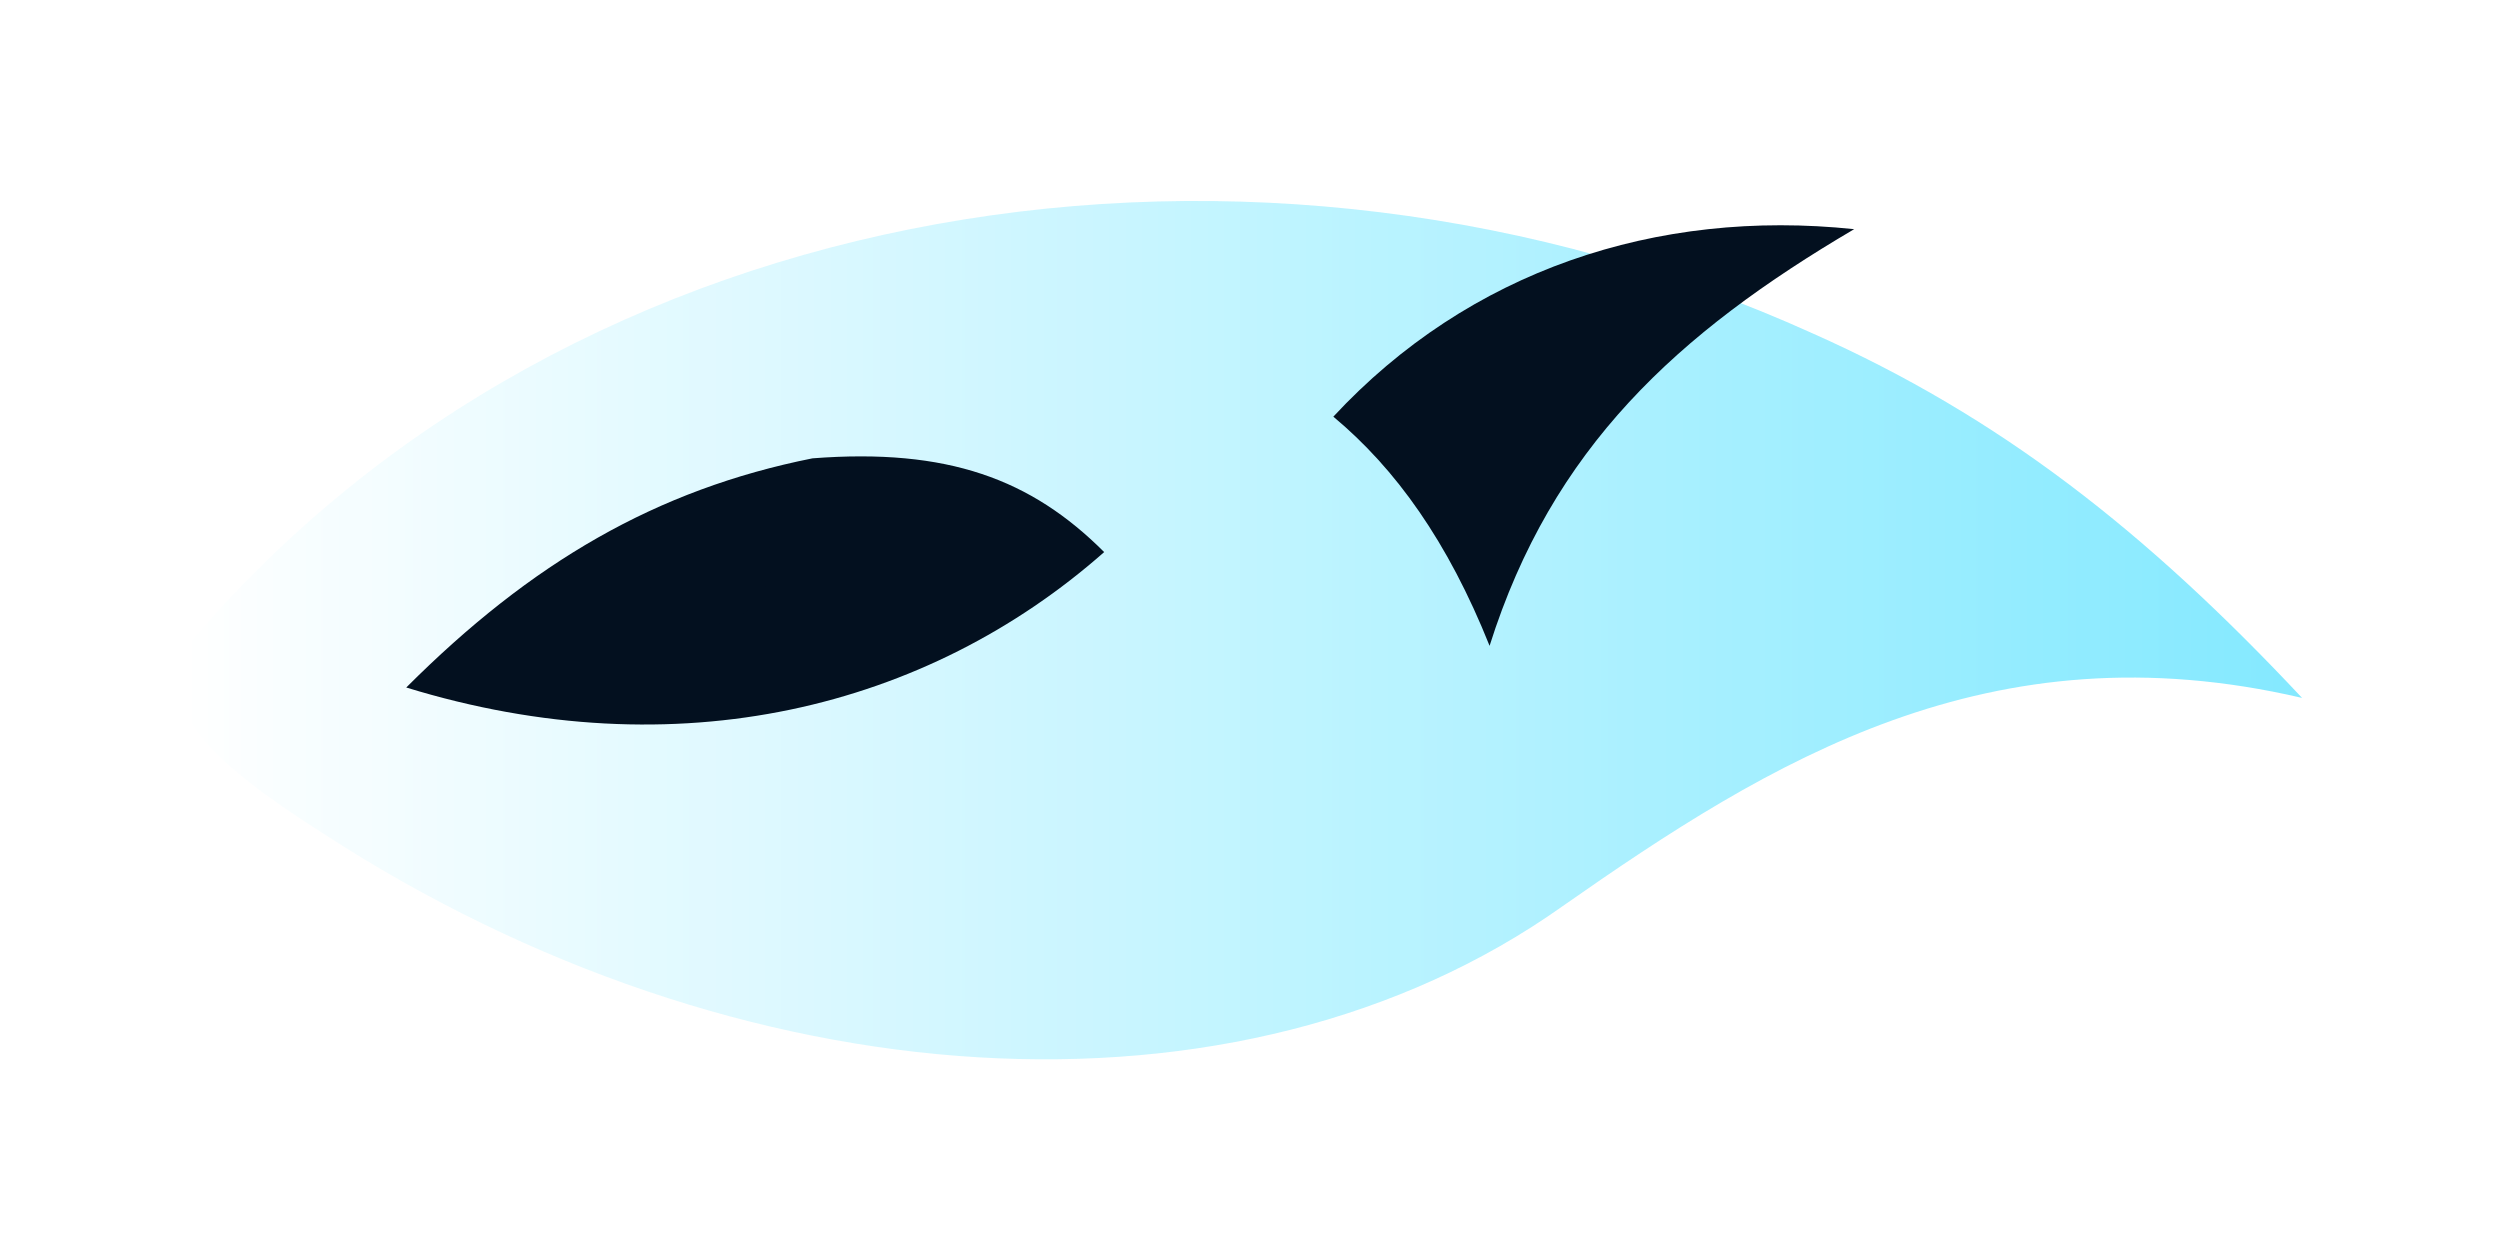
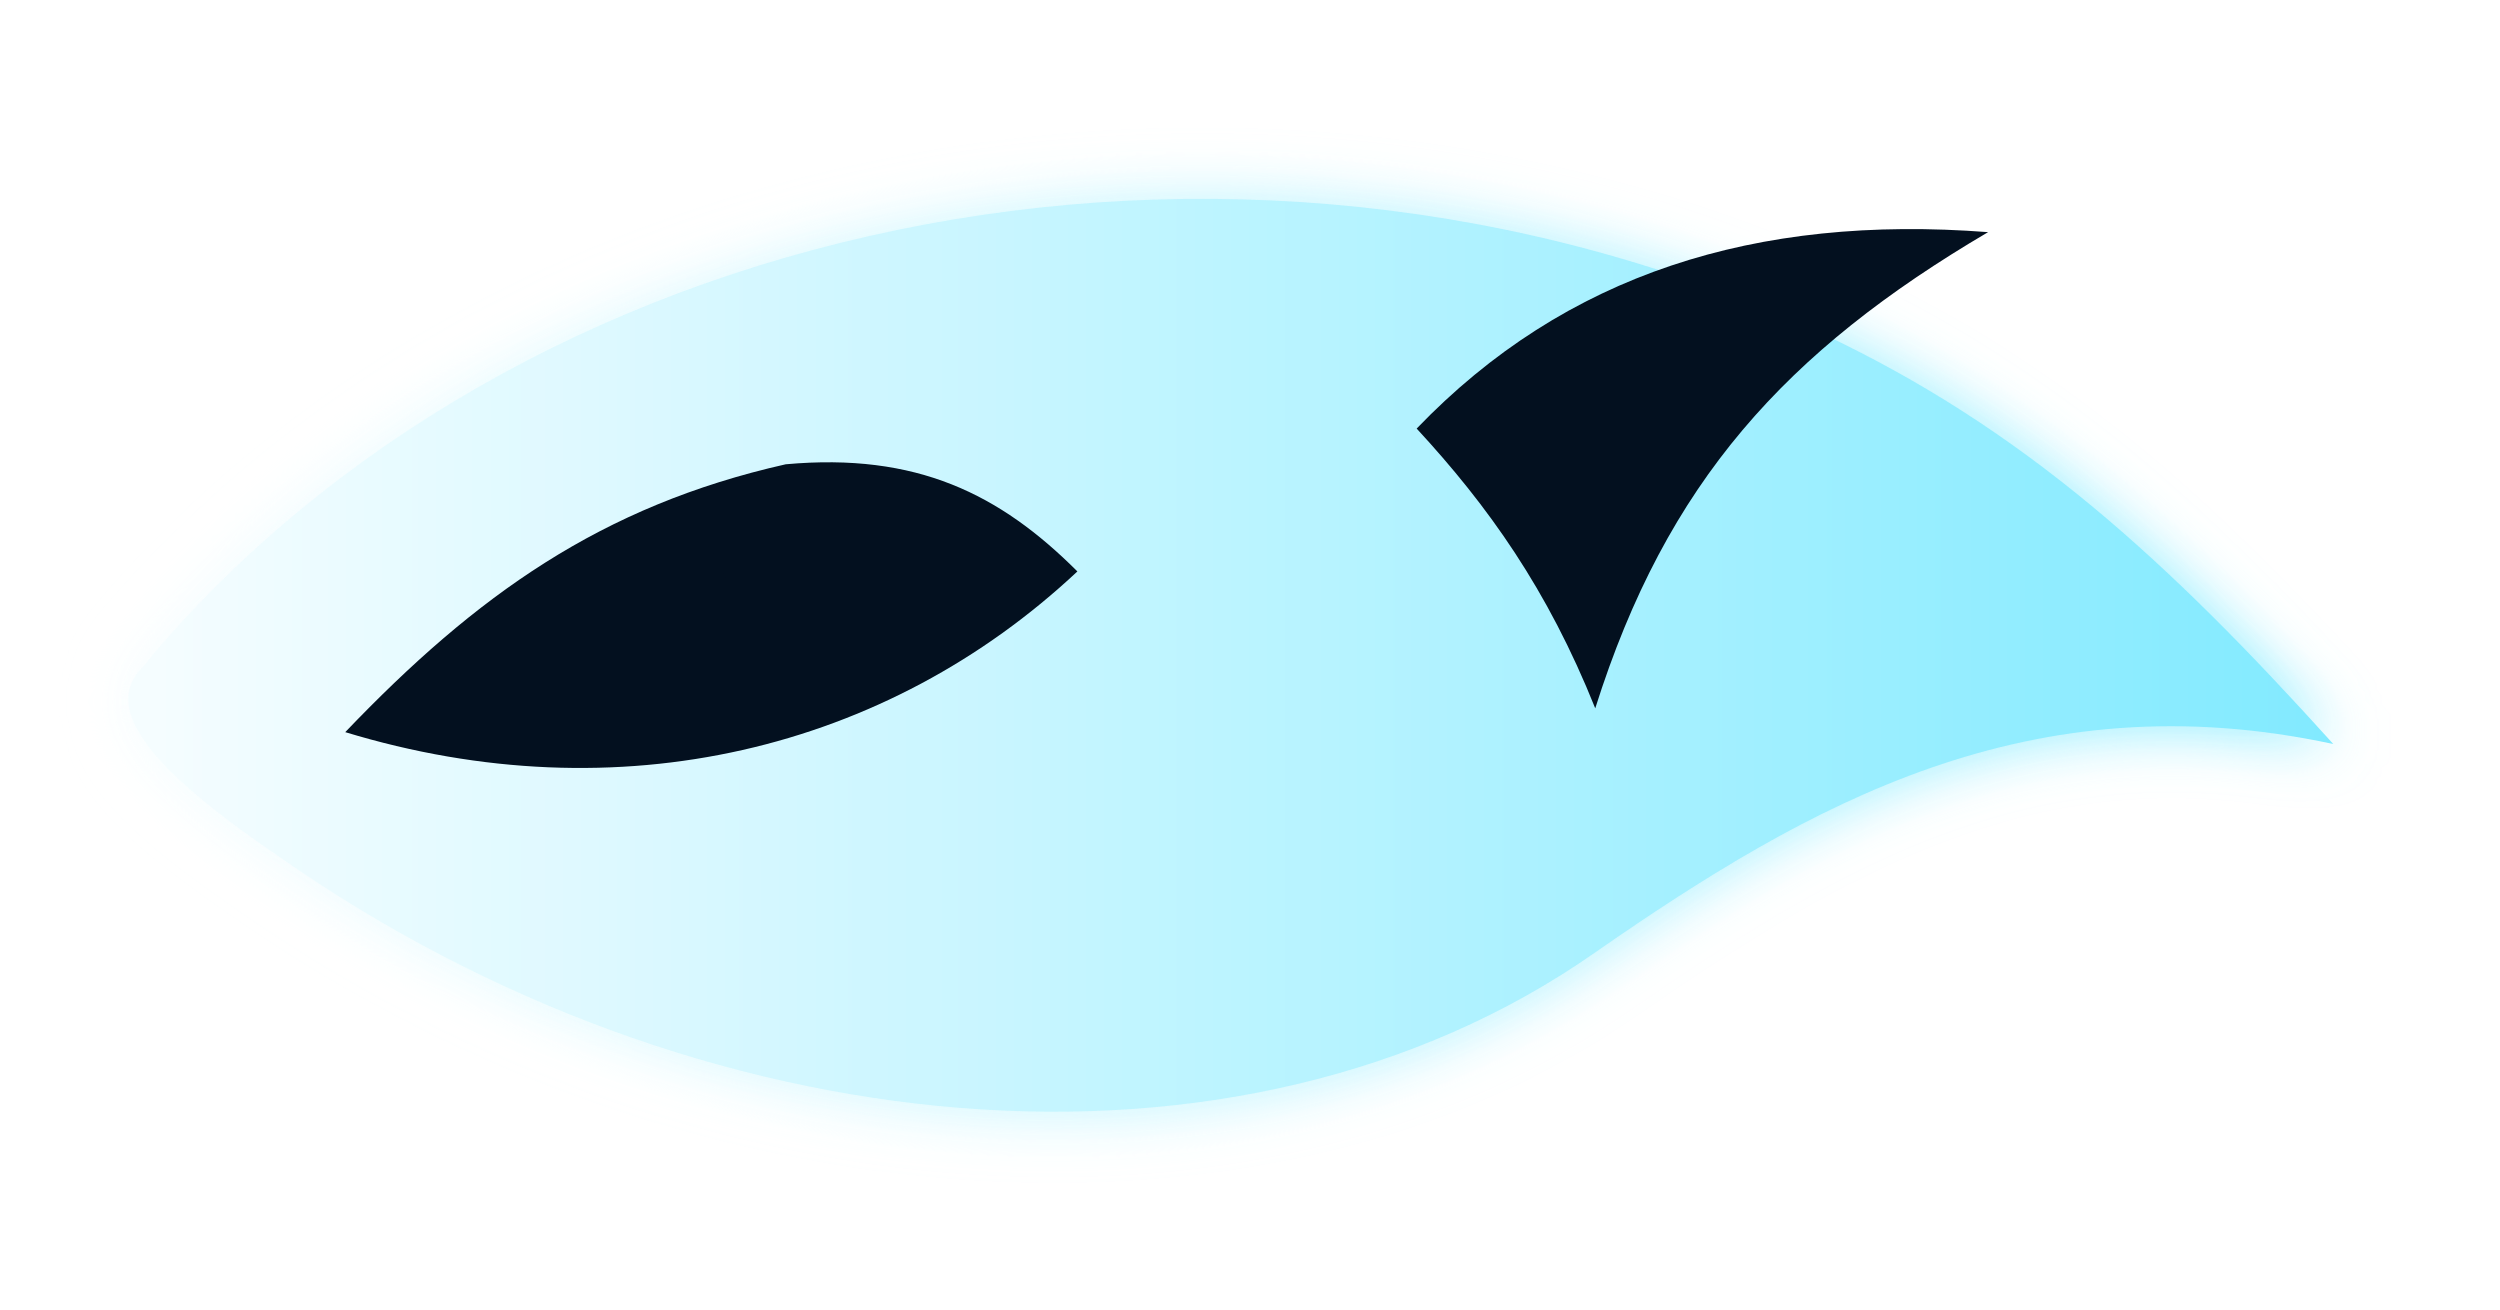
- <svg xmlns="http://www.w3.org/2000/svg" viewBox="0 0 240 120">
+ <svg xmlns="http://www.w3.org/2000/svg" viewBox="0 0 420 220">
  <defs>
-     <linearGradient id="g" x1="0" x2="1">
-       <stop stop-color="#fff" />
-       <stop offset="1" stop-color="#7ee8ff" />
+     <linearGradient id="b" x1="0" x2="1">
+       <stop stop-color="#f5fdff" />
+       <stop offset="1" stop-color="#7ce9ff" />
    </linearGradient>
+     <filter id="glow">
+       <feGaussianBlur stdDeviation="5" result="b" />
+       <feMerge>
+         <feMergeNode in="b" />
+         <feMergeNode in="SourceGraphic" />
+       </feMerge>
+     </filter>
  </defs>
-   <path d="M18 62C55 18 121 8 174 32c18 8 32 19 47 35-30-7-51 6-71 20-31 22-79 19-119-7-11-7-16-12-13-18z" fill="url(#g)" opacity=".95" />
-   <path d="M78 44c-15 3-27 10-39 22 26 8 50 2 67-13-7-7-15-10-28-9z" fill="#03101f" />
-   <path d="M128 40c13-14 31-20 50-18-17 10-29 21-35 40-4-10-9-17-15-22z" fill="#03101f" />
-   <circle cx="68" cy="54" r="6" fill="#03101f" />
+   <path d="M24 112C86 37 206 10 306 56c34 16 58 38 86 69-51-11-88 10-124 35-60 42-151 33-221-16-22-15-30-25-23-32z" fill="url(#b)" filter="url(#glow)" opacity=".95" />
+   <path d="M132 78c-31 7-52 22-74 45 46 14 91 3 123-27-13-13-27-20-49-18z" fill="#03101f" />
+   <path d="M238 72c25-26 57-36 96-33-34 20-54 42-66 80-8-20-18-34-30-47z" fill="#03101f" />
+   <circle cx="112" cy="99" r="10" fill="#03101f" />
</svg>
